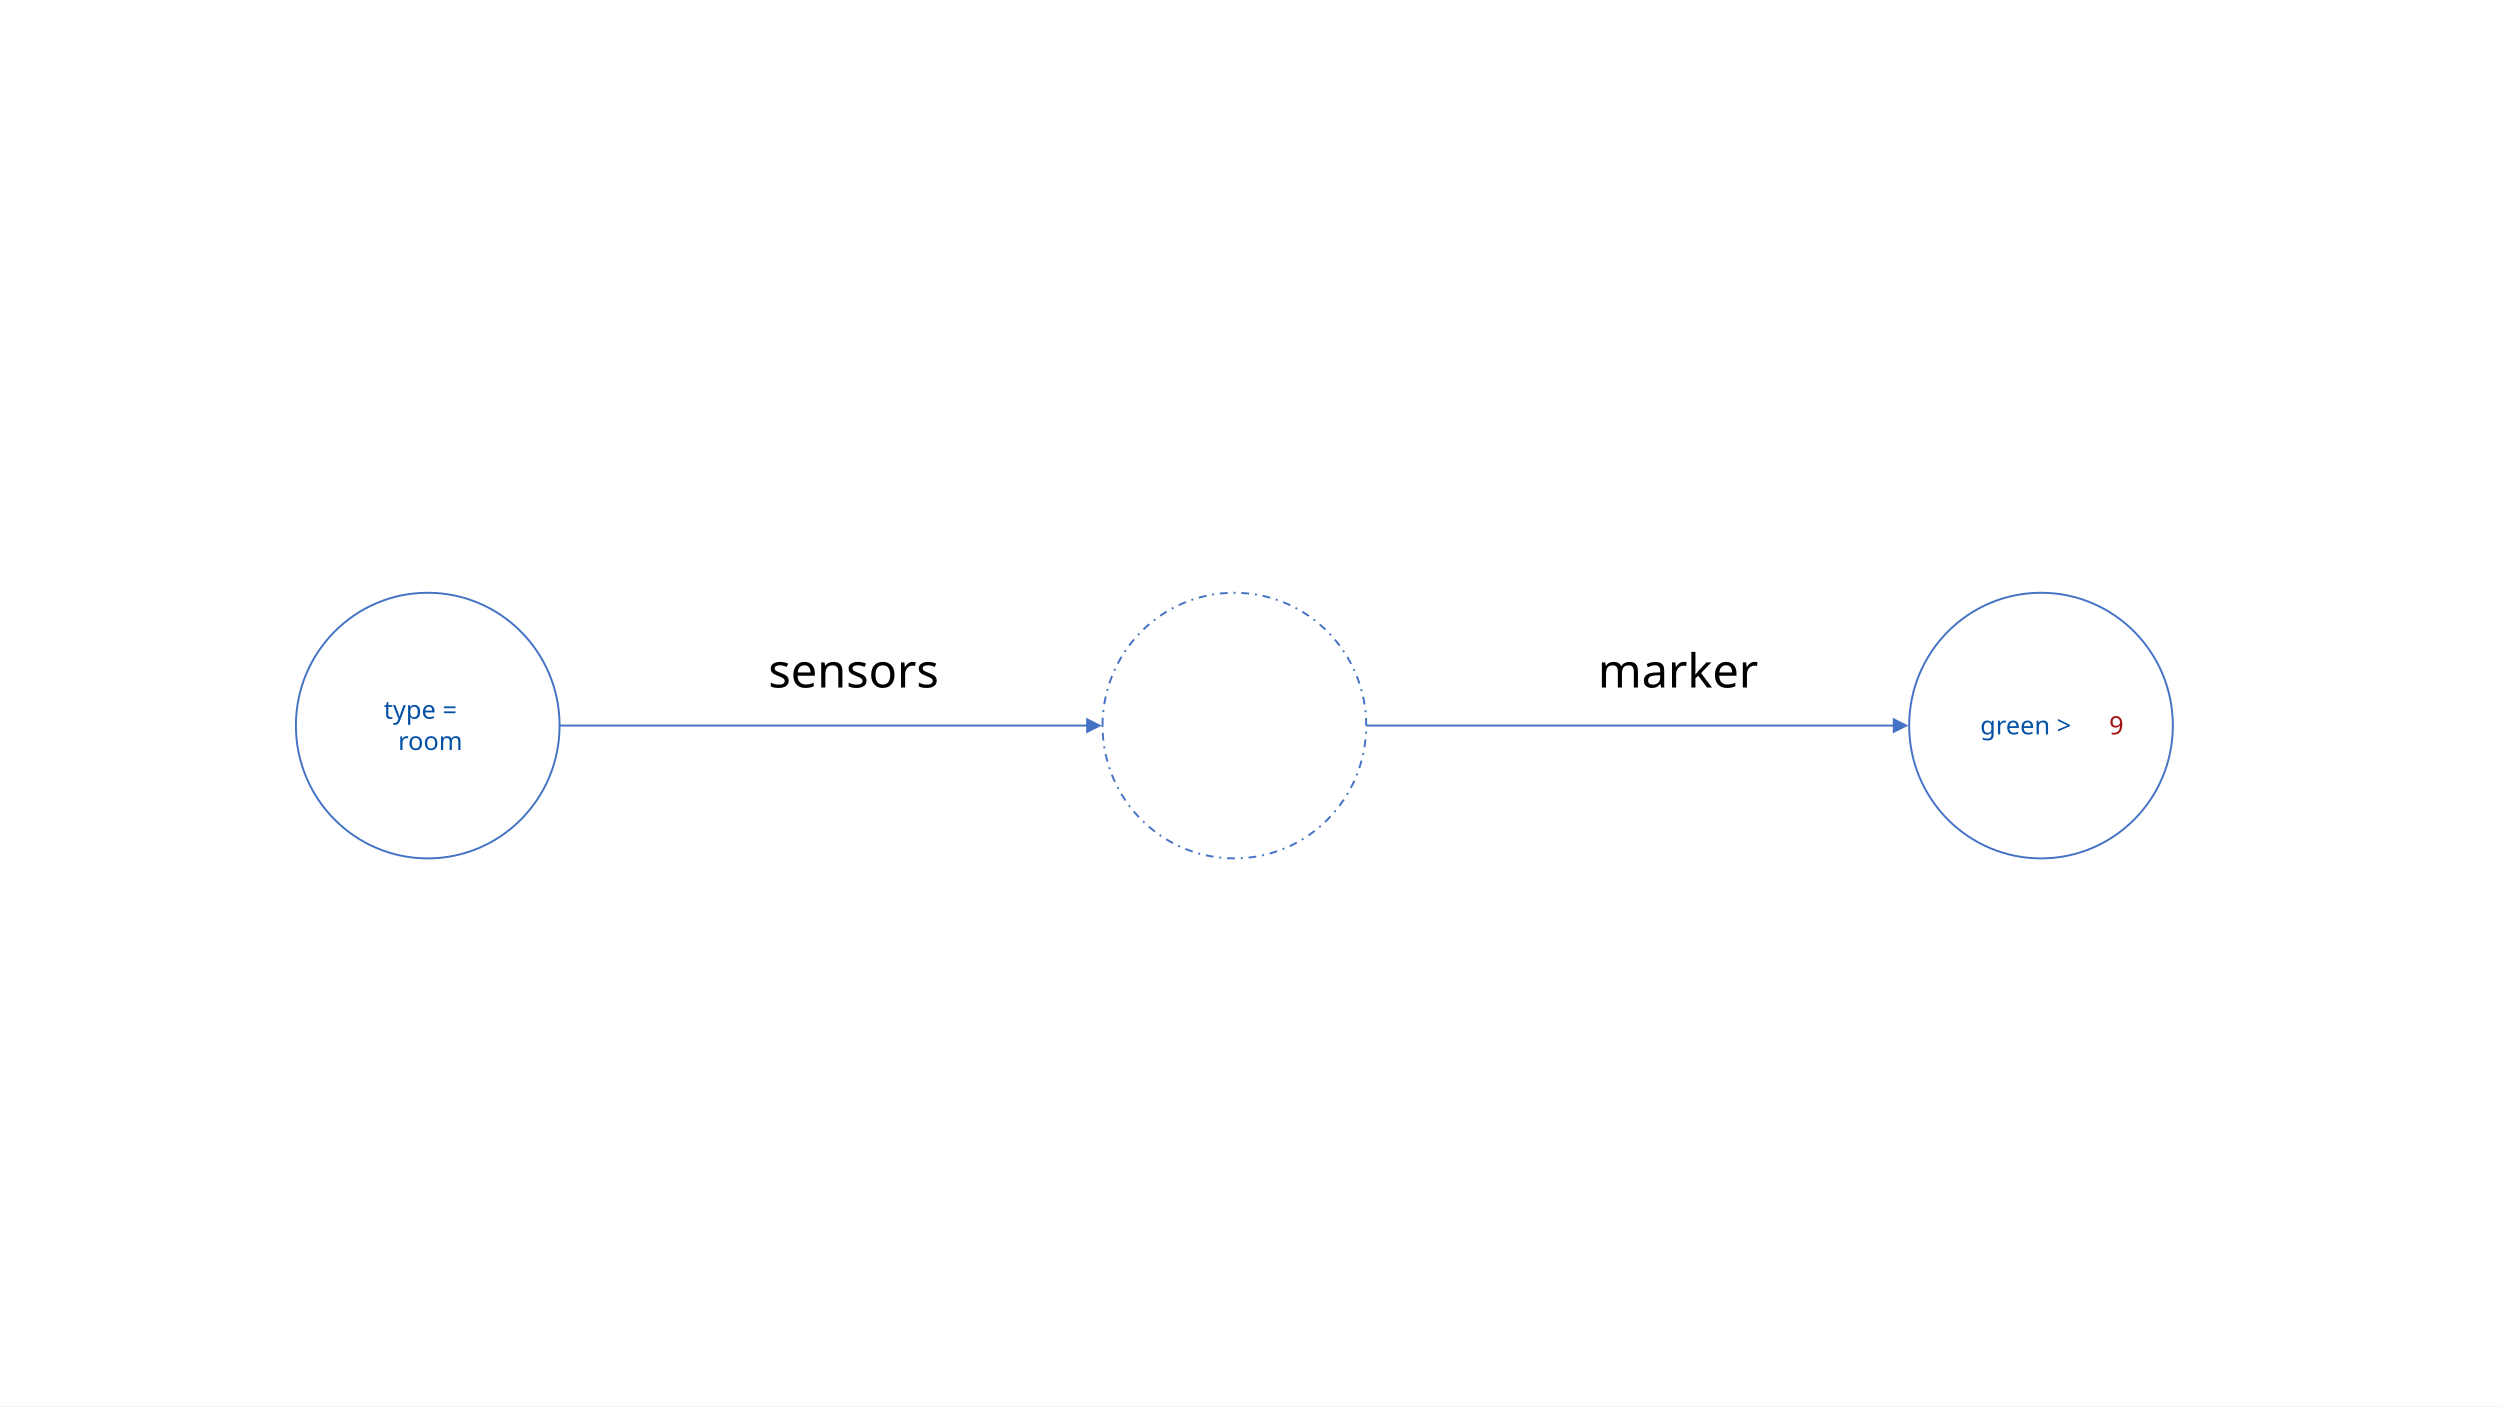
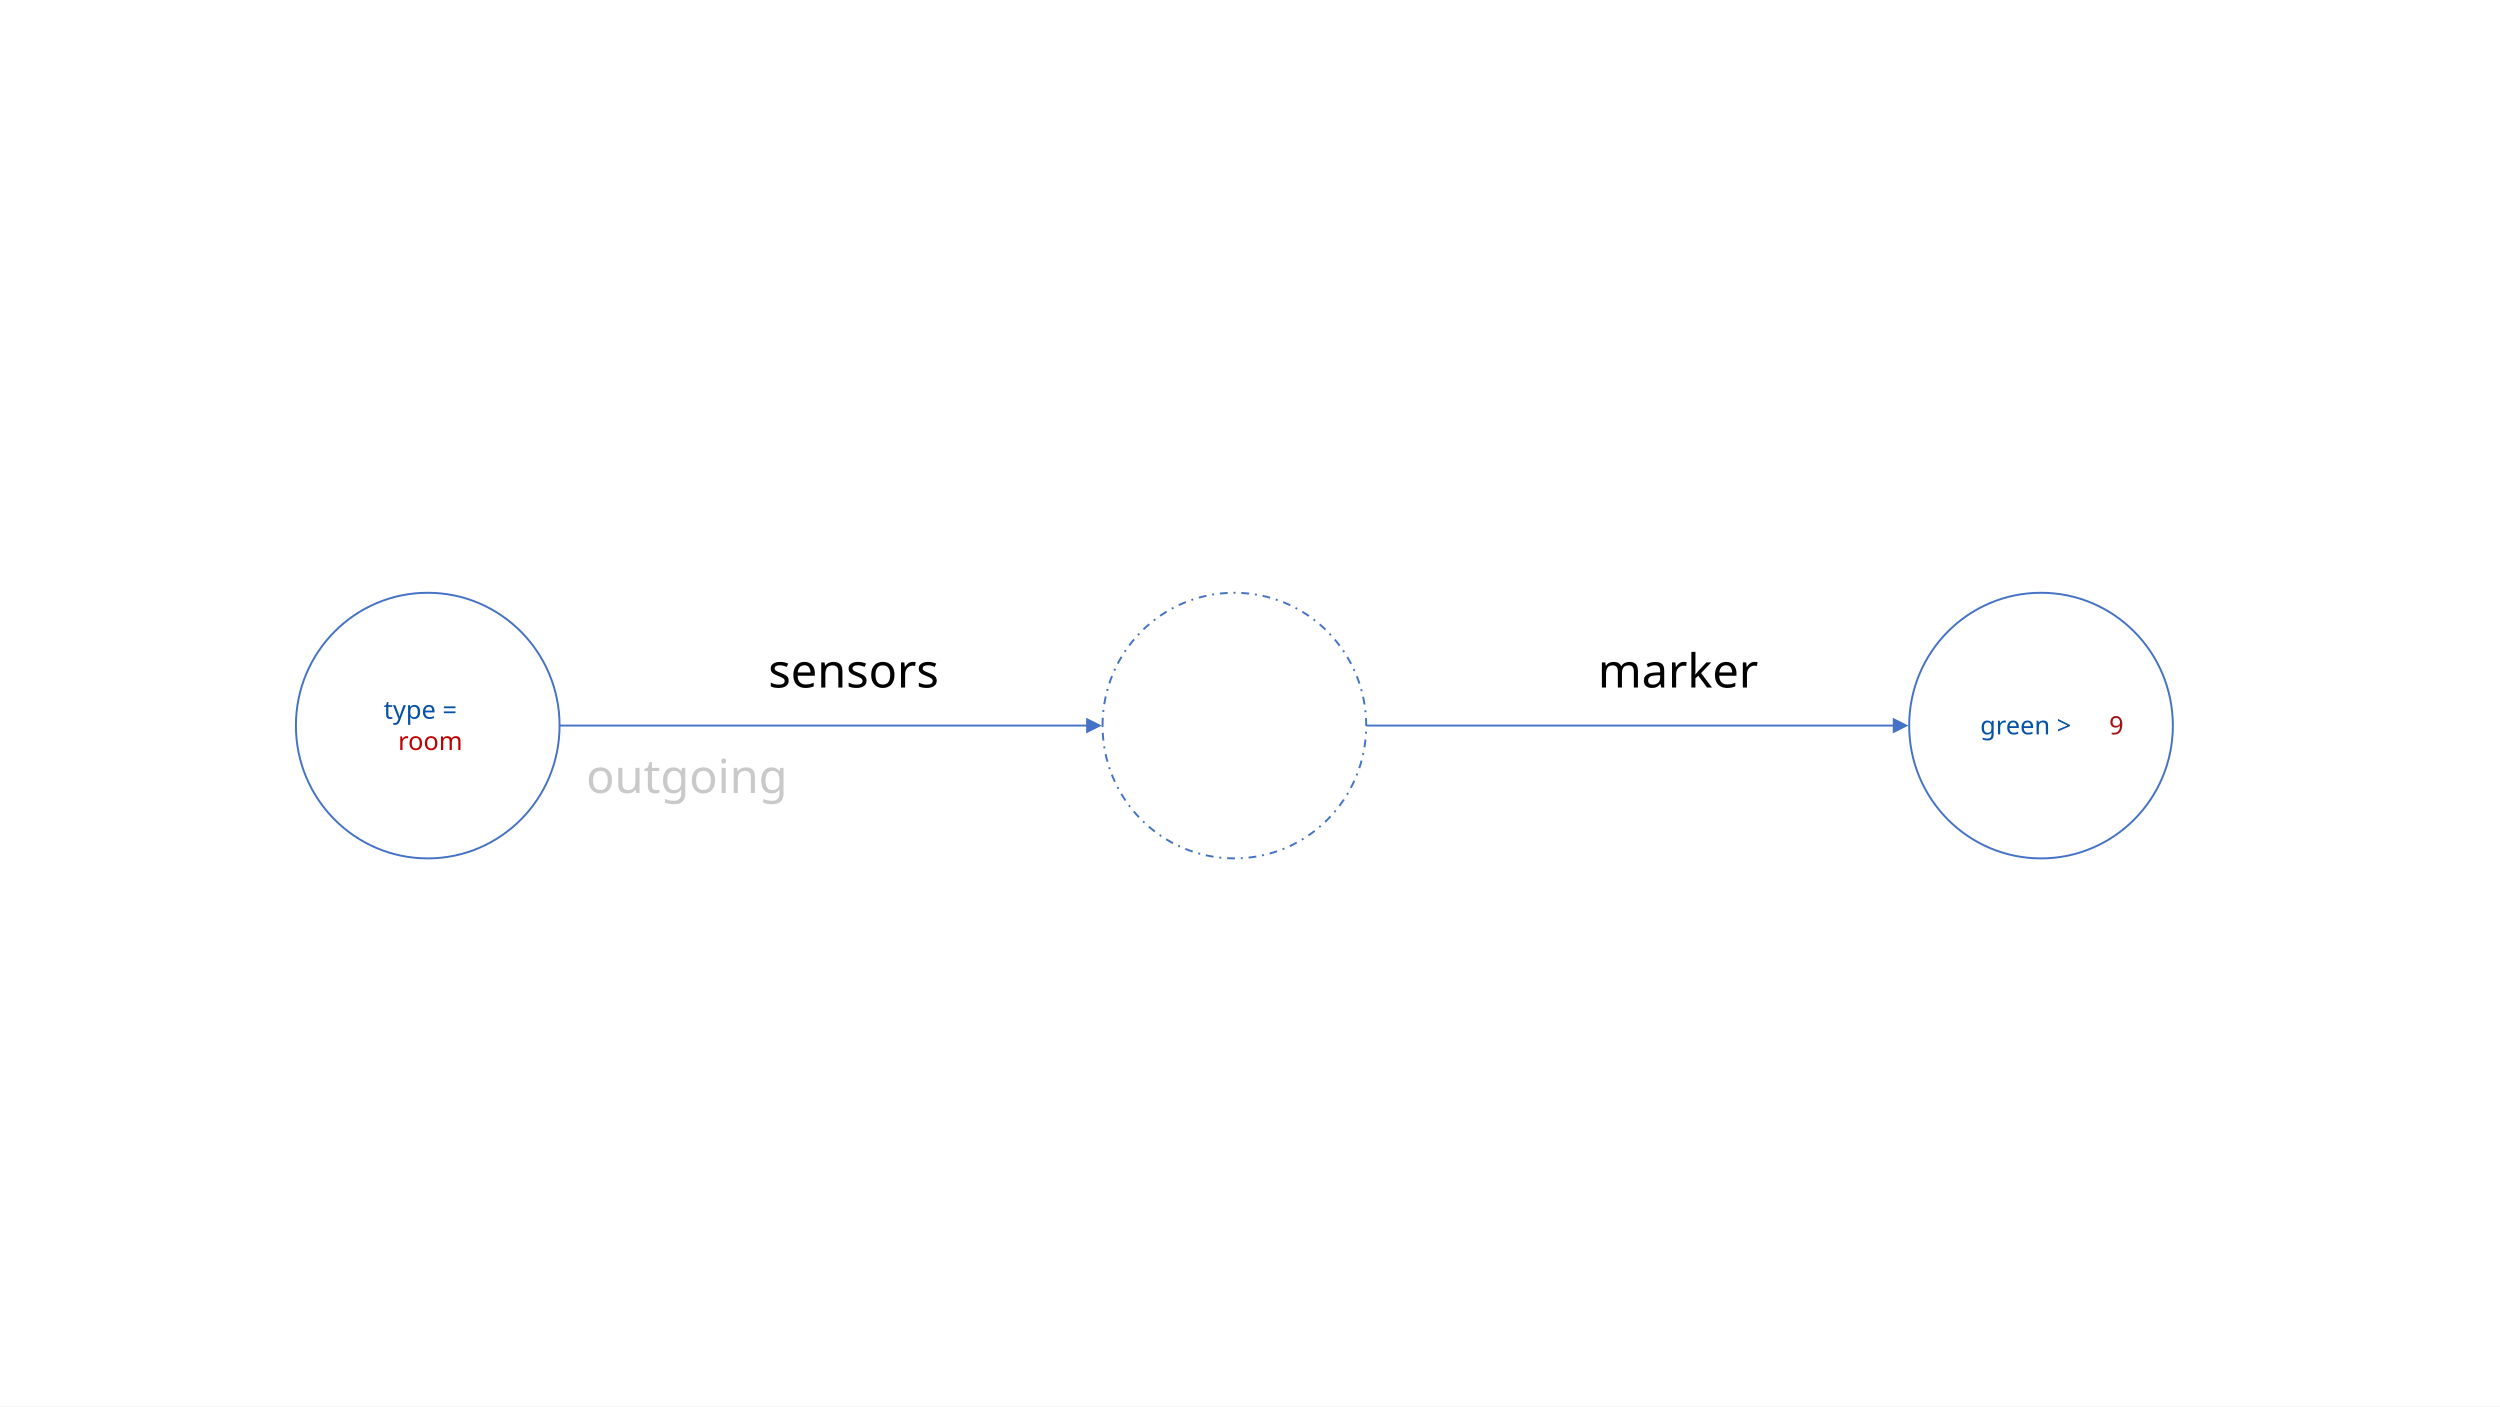
<svg xmlns="http://www.w3.org/2000/svg" width="1280" height="720" overflow="hidden">
  <defs>
    <clipPath id="clip0">
      <path d="M0 0 1280 0 1280 720 0 720Z" fill-rule="evenodd" clip-rule="evenodd" />
    </clipPath>
  </defs>
  <g clip-path="url(#clip0)">
    <rect x="0" y="0" width="1280" height="720" fill="#FFFFFF" />
    <path d="M977.5 371.5C977.5 333.945 1007.72 303.5 1045 303.5 1082.28 303.5 1112.5 333.945 1112.5 371.5 1112.5 409.055 1082.28 439.5 1045 439.5 1007.72 439.5 977.5 409.055 977.5 371.5Z" stroke="#4472C4" stroke-miterlimit="8" fill="#FFFFFF" fill-rule="evenodd" />
    <path d="M151.5 371.5C151.5 333.945 181.721 303.5 219 303.5 256.279 303.5 286.5 333.945 286.5 371.5 286.5 409.055 256.279 439.5 219 439.5 181.721 439.5 151.5 409.055 151.5 371.5Z" stroke="#4472C4" stroke-miterlimit="8" fill="#FFFFFF" fill-rule="evenodd" />
-     <text fill="#0451A5" font-family="Consolas,Consolas_MSFontService,sans-serif" font-weight="400" font-size="13" transform="translate(196.495 368)">type = <tspan x="7.333" y="16">room</tspan>
+     <text fill="#0451A5" font-family="Consolas,Consolas_MSFontService,sans-serif" font-weight="400" font-size="13" transform="translate(196.495 368)">type = <tspan fill="#C00000" x="7.333" y="16">room</tspan>
      <tspan x="817.365" y="8">green &gt; </tspan>
      <tspan fill="#A31515" x="883.365" y="8">9</tspan>
      <tspan fill="#000000" font-family="Calibri,Calibri_MSFontService,sans-serif" font-size="24" x="196.895" y="-16">sensors</tspan>
    </text>
    <path d="M564.5 371.5C564.5 333.945 594.721 303.5 632 303.5 669.279 303.5 699.5 333.945 699.5 371.5 699.5 409.055 669.279 439.5 632 439.5 594.721 439.5 564.5 409.055 564.5 371.5Z" stroke="#4472C4" stroke-miterlimit="8" stroke-dasharray="4 3 1 3" fill="#FFFFFF" fill-rule="evenodd" />
    <text font-family="Calibri,Calibri_MSFontService,sans-serif" font-weight="400" font-size="24" transform="translate(818.118 352)">marker</text>
    <path d="M1.89094e-07-0.5 270.938-0.5 270.938 0.5-1.89094e-07 0.5ZM269.605-4 277.605 0 269.605 4Z" fill="#4472C4" transform="matrix(1 0 0 -1 286.5 371.5)" />
    <path d="M699.5 371 970.438 371 970.438 372 699.5 372ZM969.105 367.5 977.105 371.5 969.105 375.5Z" fill="#4472C4" />
+     <text fill="#C9C9C9" font-family="Calibri,Calibri_MSFontService,sans-serif" font-weight="400" font-size="24" transform="translate(300.127 406)">outgoing</text>
  </g>
</svg>
